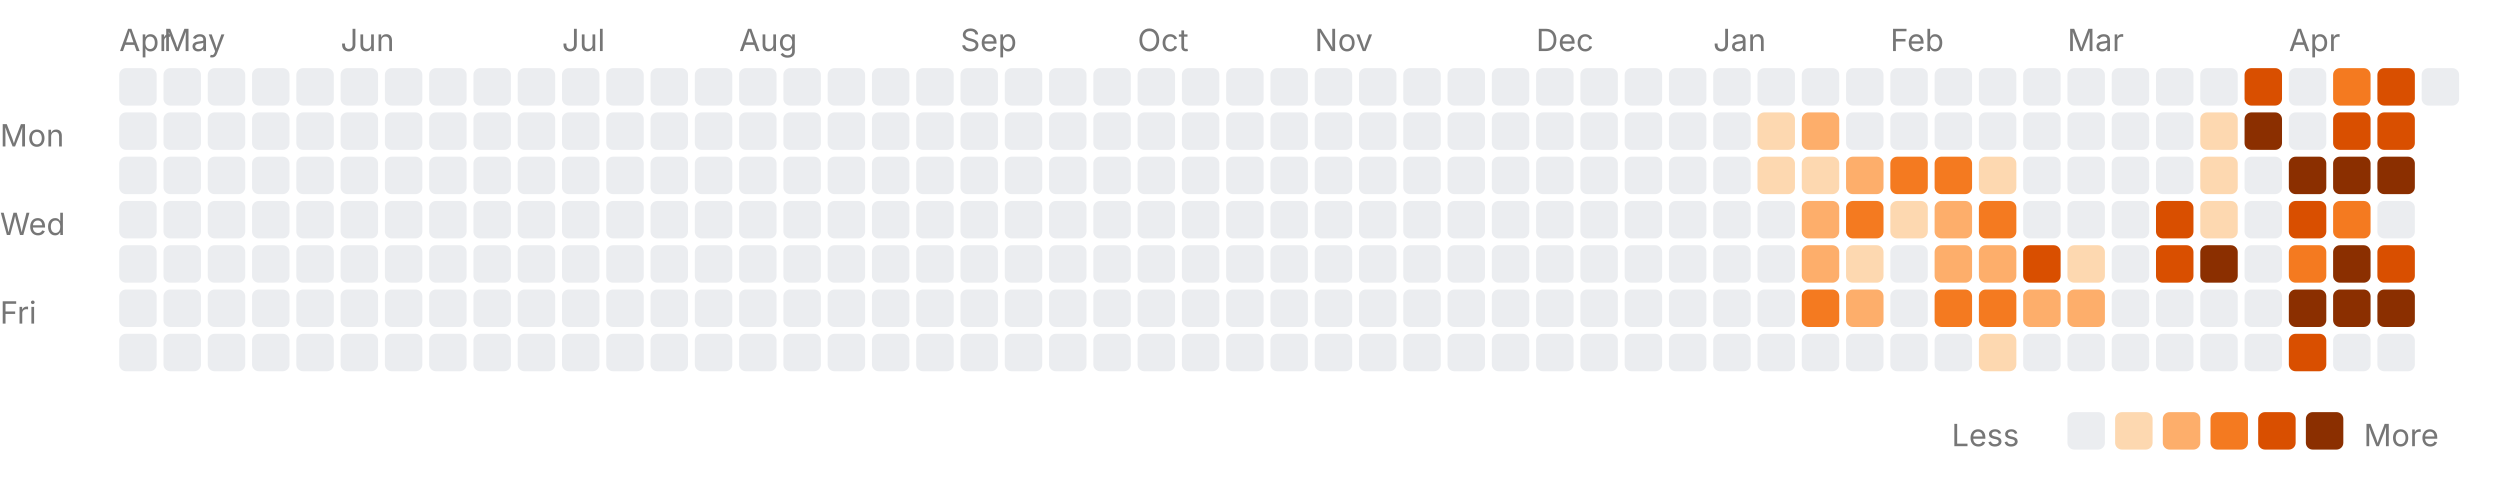
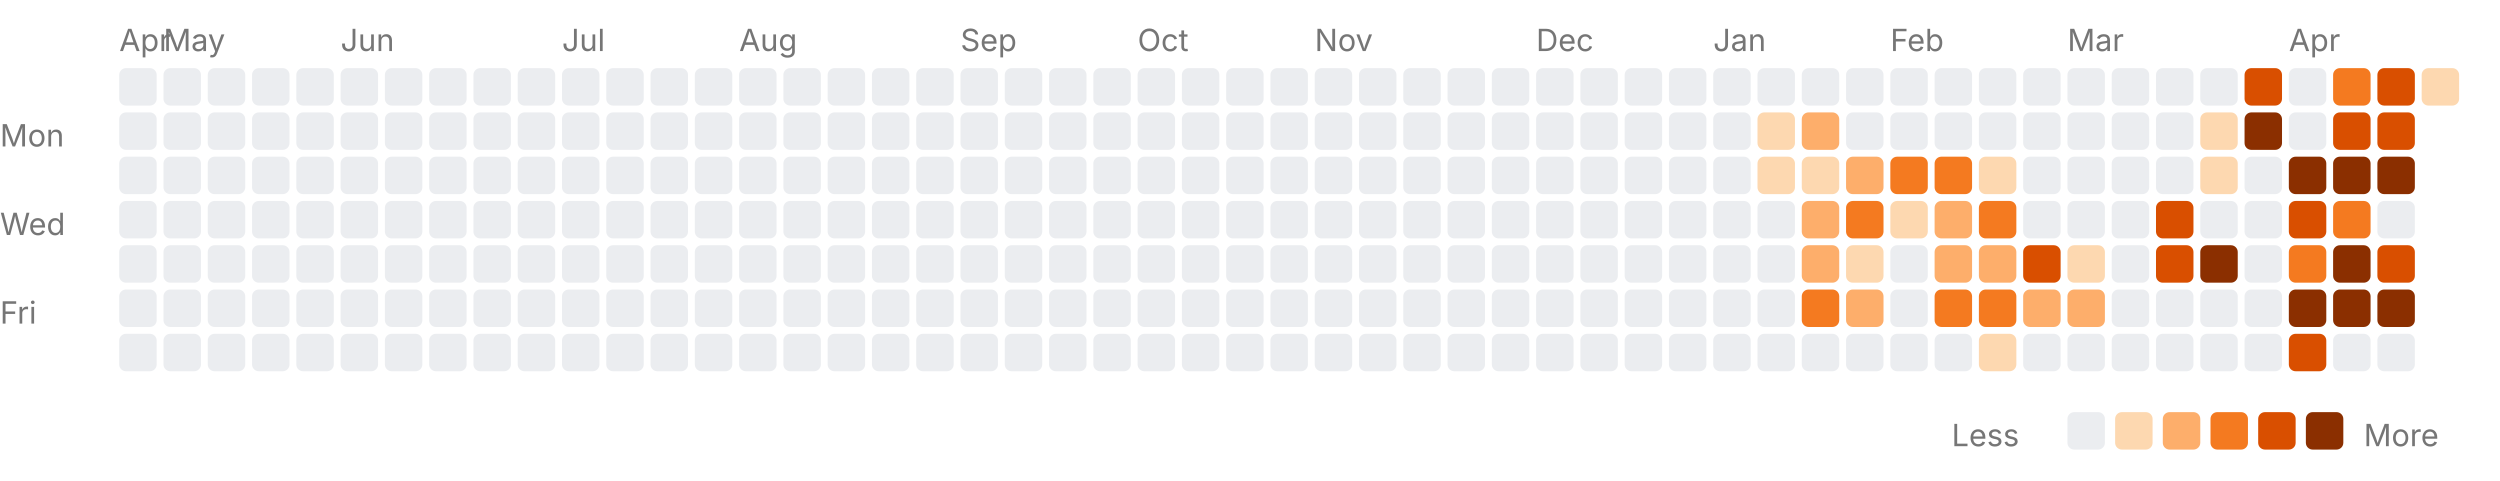
<svg xmlns="http://www.w3.org/2000/svg" width="734" height="141">
  <style>
  text { font-size: 9px; fill: #767676; font-family: -apple-system, BlinkMacSystemFont, sans-serif; }
</style>
  <text x="0" y="43">Mon</text>
  <text x="0" y="69">Wed</text>
  <text x="0" y="95">Fri</text>
  <text x="35" y="15">Apr</text>
  <rect x="35" y="20" width="11" height="11" rx="2" fill="#ebedf0" />
  <rect x="35" y="33" width="11" height="11" rx="2" fill="#ebedf0" />
  <rect x="35" y="46" width="11" height="11" rx="2" fill="#ebedf0" />
  <rect x="35" y="59" width="11" height="11" rx="2" fill="#ebedf0" />
  <rect x="35" y="72" width="11" height="11" rx="2" fill="#ebedf0" />
  <rect x="35" y="85" width="11" height="11" rx="2" fill="#ebedf0" />
  <rect x="35" y="98" width="11" height="11" rx="2" fill="#ebedf0" />
  <text x="48" y="15">May</text>
  <rect x="48" y="20" width="11" height="11" rx="2" fill="#ebedf0" />
  <rect x="48" y="33" width="11" height="11" rx="2" fill="#ebedf0" />
  <rect x="48" y="46" width="11" height="11" rx="2" fill="#ebedf0" />
  <rect x="48" y="59" width="11" height="11" rx="2" fill="#ebedf0" />
  <rect x="48" y="72" width="11" height="11" rx="2" fill="#ebedf0" />
  <rect x="48" y="85" width="11" height="11" rx="2" fill="#ebedf0" />
  <rect x="48" y="98" width="11" height="11" rx="2" fill="#ebedf0" />
  <rect x="61" y="20" width="11" height="11" rx="2" fill="#ebedf0" />
  <rect x="61" y="33" width="11" height="11" rx="2" fill="#ebedf0" />
  <rect x="61" y="46" width="11" height="11" rx="2" fill="#ebedf0" />
  <rect x="61" y="59" width="11" height="11" rx="2" fill="#ebedf0" />
  <rect x="61" y="72" width="11" height="11" rx="2" fill="#ebedf0" />
  <rect x="61" y="85" width="11" height="11" rx="2" fill="#ebedf0" />
  <rect x="61" y="98" width="11" height="11" rx="2" fill="#ebedf0" />
  <rect x="74" y="20" width="11" height="11" rx="2" fill="#ebedf0" />
  <rect x="74" y="33" width="11" height="11" rx="2" fill="#ebedf0" />
  <rect x="74" y="46" width="11" height="11" rx="2" fill="#ebedf0" />
  <rect x="74" y="59" width="11" height="11" rx="2" fill="#ebedf0" />
  <rect x="74" y="72" width="11" height="11" rx="2" fill="#ebedf0" />
  <rect x="74" y="85" width="11" height="11" rx="2" fill="#ebedf0" />
  <rect x="74" y="98" width="11" height="11" rx="2" fill="#ebedf0" />
  <rect x="87" y="20" width="11" height="11" rx="2" fill="#ebedf0" />
  <rect x="87" y="33" width="11" height="11" rx="2" fill="#ebedf0" />
  <rect x="87" y="46" width="11" height="11" rx="2" fill="#ebedf0" />
  <rect x="87" y="59" width="11" height="11" rx="2" fill="#ebedf0" />
  <rect x="87" y="72" width="11" height="11" rx="2" fill="#ebedf0" />
  <rect x="87" y="85" width="11" height="11" rx="2" fill="#ebedf0" />
  <rect x="87" y="98" width="11" height="11" rx="2" fill="#ebedf0" />
  <text x="100" y="15">Jun</text>
  <rect x="100" y="20" width="11" height="11" rx="2" fill="#ebedf0" />
  <rect x="100" y="33" width="11" height="11" rx="2" fill="#ebedf0" />
  <rect x="100" y="46" width="11" height="11" rx="2" fill="#ebedf0" />
  <rect x="100" y="59" width="11" height="11" rx="2" fill="#ebedf0" />
  <rect x="100" y="72" width="11" height="11" rx="2" fill="#ebedf0" />
  <rect x="100" y="85" width="11" height="11" rx="2" fill="#ebedf0" />
  <rect x="100" y="98" width="11" height="11" rx="2" fill="#ebedf0" />
  <rect x="113" y="20" width="11" height="11" rx="2" fill="#ebedf0" />
  <rect x="113" y="33" width="11" height="11" rx="2" fill="#ebedf0" />
  <rect x="113" y="46" width="11" height="11" rx="2" fill="#ebedf0" />
  <rect x="113" y="59" width="11" height="11" rx="2" fill="#ebedf0" />
  <rect x="113" y="72" width="11" height="11" rx="2" fill="#ebedf0" />
  <rect x="113" y="85" width="11" height="11" rx="2" fill="#ebedf0" />
  <rect x="113" y="98" width="11" height="11" rx="2" fill="#ebedf0" />
  <rect x="126" y="20" width="11" height="11" rx="2" fill="#ebedf0" />
  <rect x="126" y="33" width="11" height="11" rx="2" fill="#ebedf0" />
  <rect x="126" y="46" width="11" height="11" rx="2" fill="#ebedf0" />
  <rect x="126" y="59" width="11" height="11" rx="2" fill="#ebedf0" />
  <rect x="126" y="72" width="11" height="11" rx="2" fill="#ebedf0" />
  <rect x="126" y="85" width="11" height="11" rx="2" fill="#ebedf0" />
  <rect x="126" y="98" width="11" height="11" rx="2" fill="#ebedf0" />
  <rect x="139" y="20" width="11" height="11" rx="2" fill="#ebedf0" />
  <rect x="139" y="33" width="11" height="11" rx="2" fill="#ebedf0" />
  <rect x="139" y="46" width="11" height="11" rx="2" fill="#ebedf0" />
  <rect x="139" y="59" width="11" height="11" rx="2" fill="#ebedf0" />
  <rect x="139" y="72" width="11" height="11" rx="2" fill="#ebedf0" />
  <rect x="139" y="85" width="11" height="11" rx="2" fill="#ebedf0" />
  <rect x="139" y="98" width="11" height="11" rx="2" fill="#ebedf0" />
  <rect x="152" y="20" width="11" height="11" rx="2" fill="#ebedf0" />
  <rect x="152" y="33" width="11" height="11" rx="2" fill="#ebedf0" />
  <rect x="152" y="46" width="11" height="11" rx="2" fill="#ebedf0" />
  <rect x="152" y="59" width="11" height="11" rx="2" fill="#ebedf0" />
  <rect x="152" y="72" width="11" height="11" rx="2" fill="#ebedf0" />
  <rect x="152" y="85" width="11" height="11" rx="2" fill="#ebedf0" />
  <rect x="152" y="98" width="11" height="11" rx="2" fill="#ebedf0" />
  <text x="165" y="15">Jul</text>
  <rect x="165" y="20" width="11" height="11" rx="2" fill="#ebedf0" />
  <rect x="165" y="33" width="11" height="11" rx="2" fill="#ebedf0" />
  <rect x="165" y="46" width="11" height="11" rx="2" fill="#ebedf0" />
  <rect x="165" y="59" width="11" height="11" rx="2" fill="#ebedf0" />
  <rect x="165" y="72" width="11" height="11" rx="2" fill="#ebedf0" />
  <rect x="165" y="85" width="11" height="11" rx="2" fill="#ebedf0" />
  <rect x="165" y="98" width="11" height="11" rx="2" fill="#ebedf0" />
  <rect x="178" y="20" width="11" height="11" rx="2" fill="#ebedf0" />
  <rect x="178" y="33" width="11" height="11" rx="2" fill="#ebedf0" />
  <rect x="178" y="46" width="11" height="11" rx="2" fill="#ebedf0" />
  <rect x="178" y="59" width="11" height="11" rx="2" fill="#ebedf0" />
  <rect x="178" y="72" width="11" height="11" rx="2" fill="#ebedf0" />
  <rect x="178" y="85" width="11" height="11" rx="2" fill="#ebedf0" />
  <rect x="178" y="98" width="11" height="11" rx="2" fill="#ebedf0" />
  <rect x="191" y="20" width="11" height="11" rx="2" fill="#ebedf0" />
  <rect x="191" y="33" width="11" height="11" rx="2" fill="#ebedf0" />
  <rect x="191" y="46" width="11" height="11" rx="2" fill="#ebedf0" />
  <rect x="191" y="59" width="11" height="11" rx="2" fill="#ebedf0" />
  <rect x="191" y="72" width="11" height="11" rx="2" fill="#ebedf0" />
  <rect x="191" y="85" width="11" height="11" rx="2" fill="#ebedf0" />
  <rect x="191" y="98" width="11" height="11" rx="2" fill="#ebedf0" />
  <rect x="204" y="20" width="11" height="11" rx="2" fill="#ebedf0" />
  <rect x="204" y="33" width="11" height="11" rx="2" fill="#ebedf0" />
  <rect x="204" y="46" width="11" height="11" rx="2" fill="#ebedf0" />
  <rect x="204" y="59" width="11" height="11" rx="2" fill="#ebedf0" />
  <rect x="204" y="72" width="11" height="11" rx="2" fill="#ebedf0" />
  <rect x="204" y="85" width="11" height="11" rx="2" fill="#ebedf0" />
  <rect x="204" y="98" width="11" height="11" rx="2" fill="#ebedf0" />
  <text x="217" y="15">Aug</text>
  <rect x="217" y="20" width="11" height="11" rx="2" fill="#ebedf0" />
  <rect x="217" y="33" width="11" height="11" rx="2" fill="#ebedf0" />
  <rect x="217" y="46" width="11" height="11" rx="2" fill="#ebedf0" />
  <rect x="217" y="59" width="11" height="11" rx="2" fill="#ebedf0" />
  <rect x="217" y="72" width="11" height="11" rx="2" fill="#ebedf0" />
  <rect x="217" y="85" width="11" height="11" rx="2" fill="#ebedf0" />
  <rect x="217" y="98" width="11" height="11" rx="2" fill="#ebedf0" />
  <rect x="230" y="20" width="11" height="11" rx="2" fill="#ebedf0" />
  <rect x="230" y="33" width="11" height="11" rx="2" fill="#ebedf0" />
  <rect x="230" y="46" width="11" height="11" rx="2" fill="#ebedf0" />
  <rect x="230" y="59" width="11" height="11" rx="2" fill="#ebedf0" />
  <rect x="230" y="72" width="11" height="11" rx="2" fill="#ebedf0" />
  <rect x="230" y="85" width="11" height="11" rx="2" fill="#ebedf0" />
  <rect x="230" y="98" width="11" height="11" rx="2" fill="#ebedf0" />
  <rect x="243" y="20" width="11" height="11" rx="2" fill="#ebedf0" />
  <rect x="243" y="33" width="11" height="11" rx="2" fill="#ebedf0" />
  <rect x="243" y="46" width="11" height="11" rx="2" fill="#ebedf0" />
  <rect x="243" y="59" width="11" height="11" rx="2" fill="#ebedf0" />
  <rect x="243" y="72" width="11" height="11" rx="2" fill="#ebedf0" />
  <rect x="243" y="85" width="11" height="11" rx="2" fill="#ebedf0" />
  <rect x="243" y="98" width="11" height="11" rx="2" fill="#ebedf0" />
  <rect x="256" y="20" width="11" height="11" rx="2" fill="#ebedf0" />
  <rect x="256" y="33" width="11" height="11" rx="2" fill="#ebedf0" />
  <rect x="256" y="46" width="11" height="11" rx="2" fill="#ebedf0" />
  <rect x="256" y="59" width="11" height="11" rx="2" fill="#ebedf0" />
  <rect x="256" y="72" width="11" height="11" rx="2" fill="#ebedf0" />
  <rect x="256" y="85" width="11" height="11" rx="2" fill="#ebedf0" />
  <rect x="256" y="98" width="11" height="11" rx="2" fill="#ebedf0" />
  <rect x="269" y="20" width="11" height="11" rx="2" fill="#ebedf0" />
  <rect x="269" y="33" width="11" height="11" rx="2" fill="#ebedf0" />
  <rect x="269" y="46" width="11" height="11" rx="2" fill="#ebedf0" />
  <rect x="269" y="59" width="11" height="11" rx="2" fill="#ebedf0" />
  <rect x="269" y="72" width="11" height="11" rx="2" fill="#ebedf0" />
  <rect x="269" y="85" width="11" height="11" rx="2" fill="#ebedf0" />
  <rect x="269" y="98" width="11" height="11" rx="2" fill="#ebedf0" />
  <text x="282" y="15">Sep</text>
  <rect x="282" y="20" width="11" height="11" rx="2" fill="#ebedf0" />
  <rect x="282" y="33" width="11" height="11" rx="2" fill="#ebedf0" />
  <rect x="282" y="46" width="11" height="11" rx="2" fill="#ebedf0" />
  <rect x="282" y="59" width="11" height="11" rx="2" fill="#ebedf0" />
  <rect x="282" y="72" width="11" height="11" rx="2" fill="#ebedf0" />
  <rect x="282" y="85" width="11" height="11" rx="2" fill="#ebedf0" />
  <rect x="282" y="98" width="11" height="11" rx="2" fill="#ebedf0" />
  <rect x="295" y="20" width="11" height="11" rx="2" fill="#ebedf0" />
  <rect x="295" y="33" width="11" height="11" rx="2" fill="#ebedf0" />
  <rect x="295" y="46" width="11" height="11" rx="2" fill="#ebedf0" />
  <rect x="295" y="59" width="11" height="11" rx="2" fill="#ebedf0" />
  <rect x="295" y="72" width="11" height="11" rx="2" fill="#ebedf0" />
  <rect x="295" y="85" width="11" height="11" rx="2" fill="#ebedf0" />
  <rect x="295" y="98" width="11" height="11" rx="2" fill="#ebedf0" />
  <rect x="308" y="20" width="11" height="11" rx="2" fill="#ebedf0" />
  <rect x="308" y="33" width="11" height="11" rx="2" fill="#ebedf0" />
  <rect x="308" y="46" width="11" height="11" rx="2" fill="#ebedf0" />
  <rect x="308" y="59" width="11" height="11" rx="2" fill="#ebedf0" />
  <rect x="308" y="72" width="11" height="11" rx="2" fill="#ebedf0" />
  <rect x="308" y="85" width="11" height="11" rx="2" fill="#ebedf0" />
  <rect x="308" y="98" width="11" height="11" rx="2" fill="#ebedf0" />
  <rect x="321" y="20" width="11" height="11" rx="2" fill="#ebedf0" />
  <rect x="321" y="33" width="11" height="11" rx="2" fill="#ebedf0" />
  <rect x="321" y="46" width="11" height="11" rx="2" fill="#ebedf0" />
  <rect x="321" y="59" width="11" height="11" rx="2" fill="#ebedf0" />
  <rect x="321" y="72" width="11" height="11" rx="2" fill="#ebedf0" />
  <rect x="321" y="85" width="11" height="11" rx="2" fill="#ebedf0" />
  <rect x="321" y="98" width="11" height="11" rx="2" fill="#ebedf0" />
  <text x="334" y="15">Oct</text>
  <rect x="334" y="20" width="11" height="11" rx="2" fill="#ebedf0" />
  <rect x="334" y="33" width="11" height="11" rx="2" fill="#ebedf0" />
  <rect x="334" y="46" width="11" height="11" rx="2" fill="#ebedf0" />
  <rect x="334" y="59" width="11" height="11" rx="2" fill="#ebedf0" />
  <rect x="334" y="72" width="11" height="11" rx="2" fill="#ebedf0" />
  <rect x="334" y="85" width="11" height="11" rx="2" fill="#ebedf0" />
  <rect x="334" y="98" width="11" height="11" rx="2" fill="#ebedf0" />
  <rect x="347" y="20" width="11" height="11" rx="2" fill="#ebedf0" />
  <rect x="347" y="33" width="11" height="11" rx="2" fill="#ebedf0" />
  <rect x="347" y="46" width="11" height="11" rx="2" fill="#ebedf0" />
  <rect x="347" y="59" width="11" height="11" rx="2" fill="#ebedf0" />
  <rect x="347" y="72" width="11" height="11" rx="2" fill="#ebedf0" />
  <rect x="347" y="85" width="11" height="11" rx="2" fill="#ebedf0" />
  <rect x="347" y="98" width="11" height="11" rx="2" fill="#ebedf0" />
  <rect x="360" y="20" width="11" height="11" rx="2" fill="#ebedf0" />
  <rect x="360" y="33" width="11" height="11" rx="2" fill="#ebedf0" />
  <rect x="360" y="46" width="11" height="11" rx="2" fill="#ebedf0" />
  <rect x="360" y="59" width="11" height="11" rx="2" fill="#ebedf0" />
  <rect x="360" y="72" width="11" height="11" rx="2" fill="#ebedf0" />
  <rect x="360" y="85" width="11" height="11" rx="2" fill="#ebedf0" />
  <rect x="360" y="98" width="11" height="11" rx="2" fill="#ebedf0" />
  <rect x="373" y="20" width="11" height="11" rx="2" fill="#ebedf0" />
  <rect x="373" y="33" width="11" height="11" rx="2" fill="#ebedf0" />
  <rect x="373" y="46" width="11" height="11" rx="2" fill="#ebedf0" />
  <rect x="373" y="59" width="11" height="11" rx="2" fill="#ebedf0" />
  <rect x="373" y="72" width="11" height="11" rx="2" fill="#ebedf0" />
  <rect x="373" y="85" width="11" height="11" rx="2" fill="#ebedf0" />
  <rect x="373" y="98" width="11" height="11" rx="2" fill="#ebedf0" />
  <text x="386" y="15">Nov</text>
  <rect x="386" y="20" width="11" height="11" rx="2" fill="#ebedf0" />
  <rect x="386" y="33" width="11" height="11" rx="2" fill="#ebedf0" />
  <rect x="386" y="46" width="11" height="11" rx="2" fill="#ebedf0" />
  <rect x="386" y="59" width="11" height="11" rx="2" fill="#ebedf0" />
  <rect x="386" y="72" width="11" height="11" rx="2" fill="#ebedf0" />
  <rect x="386" y="85" width="11" height="11" rx="2" fill="#ebedf0" />
  <rect x="386" y="98" width="11" height="11" rx="2" fill="#ebedf0" />
  <rect x="399" y="20" width="11" height="11" rx="2" fill="#ebedf0" />
  <rect x="399" y="33" width="11" height="11" rx="2" fill="#ebedf0" />
  <rect x="399" y="46" width="11" height="11" rx="2" fill="#ebedf0" />
  <rect x="399" y="59" width="11" height="11" rx="2" fill="#ebedf0" />
  <rect x="399" y="72" width="11" height="11" rx="2" fill="#ebedf0" />
  <rect x="399" y="85" width="11" height="11" rx="2" fill="#ebedf0" />
  <rect x="399" y="98" width="11" height="11" rx="2" fill="#ebedf0" />
  <rect x="412" y="20" width="11" height="11" rx="2" fill="#ebedf0" />
  <rect x="412" y="33" width="11" height="11" rx="2" fill="#ebedf0" />
  <rect x="412" y="46" width="11" height="11" rx="2" fill="#ebedf0" />
  <rect x="412" y="59" width="11" height="11" rx="2" fill="#ebedf0" />
  <rect x="412" y="72" width="11" height="11" rx="2" fill="#ebedf0" />
  <rect x="412" y="85" width="11" height="11" rx="2" fill="#ebedf0" />
  <rect x="412" y="98" width="11" height="11" rx="2" fill="#ebedf0" />
  <rect x="425" y="20" width="11" height="11" rx="2" fill="#ebedf0" />
  <rect x="425" y="33" width="11" height="11" rx="2" fill="#ebedf0" />
  <rect x="425" y="46" width="11" height="11" rx="2" fill="#ebedf0" />
  <rect x="425" y="59" width="11" height="11" rx="2" fill="#ebedf0" />
  <rect x="425" y="72" width="11" height="11" rx="2" fill="#ebedf0" />
  <rect x="425" y="85" width="11" height="11" rx="2" fill="#ebedf0" />
  <rect x="425" y="98" width="11" height="11" rx="2" fill="#ebedf0" />
  <rect x="438" y="20" width="11" height="11" rx="2" fill="#ebedf0" />
  <rect x="438" y="33" width="11" height="11" rx="2" fill="#ebedf0" />
  <rect x="438" y="46" width="11" height="11" rx="2" fill="#ebedf0" />
  <rect x="438" y="59" width="11" height="11" rx="2" fill="#ebedf0" />
  <rect x="438" y="72" width="11" height="11" rx="2" fill="#ebedf0" />
  <rect x="438" y="85" width="11" height="11" rx="2" fill="#ebedf0" />
  <rect x="438" y="98" width="11" height="11" rx="2" fill="#ebedf0" />
  <text x="451" y="15">Dec</text>
  <rect x="451" y="20" width="11" height="11" rx="2" fill="#ebedf0" />
  <rect x="451" y="33" width="11" height="11" rx="2" fill="#ebedf0" />
  <rect x="451" y="46" width="11" height="11" rx="2" fill="#ebedf0" />
  <rect x="451" y="59" width="11" height="11" rx="2" fill="#ebedf0" />
  <rect x="451" y="72" width="11" height="11" rx="2" fill="#ebedf0" />
  <rect x="451" y="85" width="11" height="11" rx="2" fill="#ebedf0" />
  <rect x="451" y="98" width="11" height="11" rx="2" fill="#ebedf0" />
  <rect x="464" y="20" width="11" height="11" rx="2" fill="#ebedf0" />
  <rect x="464" y="33" width="11" height="11" rx="2" fill="#ebedf0" />
  <rect x="464" y="46" width="11" height="11" rx="2" fill="#ebedf0" />
  <rect x="464" y="59" width="11" height="11" rx="2" fill="#ebedf0" />
  <rect x="464" y="72" width="11" height="11" rx="2" fill="#ebedf0" />
  <rect x="464" y="85" width="11" height="11" rx="2" fill="#ebedf0" />
  <rect x="464" y="98" width="11" height="11" rx="2" fill="#ebedf0" />
  <rect x="477" y="20" width="11" height="11" rx="2" fill="#ebedf0" />
  <rect x="477" y="33" width="11" height="11" rx="2" fill="#ebedf0" />
  <rect x="477" y="46" width="11" height="11" rx="2" fill="#ebedf0" />
  <rect x="477" y="59" width="11" height="11" rx="2" fill="#ebedf0" />
  <rect x="477" y="72" width="11" height="11" rx="2" fill="#ebedf0" />
  <rect x="477" y="85" width="11" height="11" rx="2" fill="#ebedf0" />
  <rect x="477" y="98" width="11" height="11" rx="2" fill="#ebedf0" />
  <rect x="490" y="20" width="11" height="11" rx="2" fill="#ebedf0" />
  <rect x="490" y="33" width="11" height="11" rx="2" fill="#ebedf0" />
  <rect x="490" y="46" width="11" height="11" rx="2" fill="#ebedf0" />
  <rect x="490" y="59" width="11" height="11" rx="2" fill="#ebedf0" />
  <rect x="490" y="72" width="11" height="11" rx="2" fill="#ebedf0" />
  <rect x="490" y="85" width="11" height="11" rx="2" fill="#ebedf0" />
  <rect x="490" y="98" width="11" height="11" rx="2" fill="#ebedf0" />
  <text x="503" y="15">Jan</text>
  <rect x="503" y="20" width="11" height="11" rx="2" fill="#ebedf0" />
  <rect x="503" y="33" width="11" height="11" rx="2" fill="#ebedf0" />
  <rect x="503" y="46" width="11" height="11" rx="2" fill="#ebedf0" />
  <rect x="503" y="59" width="11" height="11" rx="2" fill="#ebedf0" />
  <rect x="503" y="72" width="11" height="11" rx="2" fill="#ebedf0" />
  <rect x="503" y="85" width="11" height="11" rx="2" fill="#ebedf0" />
  <rect x="503" y="98" width="11" height="11" rx="2" fill="#ebedf0" />
  <rect x="516" y="20" width="11" height="11" rx="2" fill="#ebedf0" />
  <rect x="516" y="33" width="11" height="11" rx="2" fill="#fdd8b0" />
  <rect x="516" y="46" width="11" height="11" rx="2" fill="#fdd8b0" />
  <rect x="516" y="59" width="11" height="11" rx="2" fill="#ebedf0" />
  <rect x="516" y="72" width="11" height="11" rx="2" fill="#ebedf0" />
  <rect x="516" y="85" width="11" height="11" rx="2" fill="#ebedf0" />
  <rect x="516" y="98" width="11" height="11" rx="2" fill="#ebedf0" />
  <rect x="529" y="20" width="11" height="11" rx="2" fill="#ebedf0" />
  <rect x="529" y="33" width="11" height="11" rx="2" fill="#fdae6b" />
  <rect x="529" y="46" width="11" height="11" rx="2" fill="#fdd8b0" />
  <rect x="529" y="59" width="11" height="11" rx="2" fill="#fdae6b" />
  <rect x="529" y="72" width="11" height="11" rx="2" fill="#fdae6b" />
  <rect x="529" y="85" width="11" height="11" rx="2" fill="#f47a20" />
  <rect x="529" y="98" width="11" height="11" rx="2" fill="#ebedf0" />
  <rect x="542" y="20" width="11" height="11" rx="2" fill="#ebedf0" />
  <rect x="542" y="33" width="11" height="11" rx="2" fill="#ebedf0" />
  <rect x="542" y="46" width="11" height="11" rx="2" fill="#fdae6b" />
  <rect x="542" y="59" width="11" height="11" rx="2" fill="#f47a20" />
  <rect x="542" y="72" width="11" height="11" rx="2" fill="#fdd8b0" />
  <rect x="542" y="85" width="11" height="11" rx="2" fill="#fdae6b" />
  <rect x="542" y="98" width="11" height="11" rx="2" fill="#ebedf0" />
  <text x="555" y="15">Feb</text>
  <rect x="555" y="20" width="11" height="11" rx="2" fill="#ebedf0" />
  <rect x="555" y="33" width="11" height="11" rx="2" fill="#ebedf0" />
  <rect x="555" y="46" width="11" height="11" rx="2" fill="#f47a20" />
  <rect x="555" y="59" width="11" height="11" rx="2" fill="#fdd8b0" />
  <rect x="555" y="72" width="11" height="11" rx="2" fill="#ebedf0" />
  <rect x="555" y="85" width="11" height="11" rx="2" fill="#ebedf0" />
  <rect x="555" y="98" width="11" height="11" rx="2" fill="#ebedf0" />
  <rect x="568" y="20" width="11" height="11" rx="2" fill="#ebedf0" />
  <rect x="568" y="33" width="11" height="11" rx="2" fill="#ebedf0" />
  <rect x="568" y="46" width="11" height="11" rx="2" fill="#f47a20" />
  <rect x="568" y="59" width="11" height="11" rx="2" fill="#fdae6b" />
  <rect x="568" y="72" width="11" height="11" rx="2" fill="#fdae6b" />
  <rect x="568" y="85" width="11" height="11" rx="2" fill="#f47a20" />
  <rect x="568" y="98" width="11" height="11" rx="2" fill="#ebedf0" />
  <rect x="581" y="20" width="11" height="11" rx="2" fill="#ebedf0" />
  <rect x="581" y="33" width="11" height="11" rx="2" fill="#ebedf0" />
  <rect x="581" y="46" width="11" height="11" rx="2" fill="#fdd8b0" />
  <rect x="581" y="59" width="11" height="11" rx="2" fill="#f47a20" />
  <rect x="581" y="72" width="11" height="11" rx="2" fill="#fdae6b" />
  <rect x="581" y="85" width="11" height="11" rx="2" fill="#f47a20" />
  <rect x="581" y="98" width="11" height="11" rx="2" fill="#fdd8b0" />
  <rect x="594" y="20" width="11" height="11" rx="2" fill="#ebedf0" />
  <rect x="594" y="33" width="11" height="11" rx="2" fill="#ebedf0" />
  <rect x="594" y="46" width="11" height="11" rx="2" fill="#ebedf0" />
  <rect x="594" y="59" width="11" height="11" rx="2" fill="#ebedf0" />
  <rect x="594" y="72" width="11" height="11" rx="2" fill="#d94f00" />
  <rect x="594" y="85" width="11" height="11" rx="2" fill="#fdae6b" />
  <rect x="594" y="98" width="11" height="11" rx="2" fill="#ebedf0" />
  <text x="607" y="15">Mar</text>
  <rect x="607" y="20" width="11" height="11" rx="2" fill="#ebedf0" />
  <rect x="607" y="33" width="11" height="11" rx="2" fill="#ebedf0" />
  <rect x="607" y="46" width="11" height="11" rx="2" fill="#ebedf0" />
  <rect x="607" y="59" width="11" height="11" rx="2" fill="#ebedf0" />
  <rect x="607" y="72" width="11" height="11" rx="2" fill="#fdd8b0" />
  <rect x="607" y="85" width="11" height="11" rx="2" fill="#fdae6b" />
  <rect x="607" y="98" width="11" height="11" rx="2" fill="#ebedf0" />
  <rect x="620" y="20" width="11" height="11" rx="2" fill="#ebedf0" />
  <rect x="620" y="33" width="11" height="11" rx="2" fill="#ebedf0" />
  <rect x="620" y="46" width="11" height="11" rx="2" fill="#ebedf0" />
  <rect x="620" y="59" width="11" height="11" rx="2" fill="#ebedf0" />
  <rect x="620" y="72" width="11" height="11" rx="2" fill="#ebedf0" />
  <rect x="620" y="85" width="11" height="11" rx="2" fill="#ebedf0" />
  <rect x="620" y="98" width="11" height="11" rx="2" fill="#ebedf0" />
  <rect x="633" y="20" width="11" height="11" rx="2" fill="#ebedf0" />
  <rect x="633" y="33" width="11" height="11" rx="2" fill="#ebedf0" />
  <rect x="633" y="46" width="11" height="11" rx="2" fill="#ebedf0" />
  <rect x="633" y="59" width="11" height="11" rx="2" fill="#d94f00" />
  <rect x="633" y="72" width="11" height="11" rx="2" fill="#d94f00" />
  <rect x="633" y="85" width="11" height="11" rx="2" fill="#ebedf0" />
  <rect x="633" y="98" width="11" height="11" rx="2" fill="#ebedf0" />
  <rect x="646" y="20" width="11" height="11" rx="2" fill="#ebedf0" />
  <rect x="646" y="33" width="11" height="11" rx="2" fill="#fdd8b0" />
  <rect x="646" y="46" width="11" height="11" rx="2" fill="#fdd8b0" />
-   <rect x="646" y="59" width="11" height="11" rx="2" fill="#fdd8b0" />
+   <rect x="646" y="59" width="11" height="11" rx="2" fill="#ebedf0" />
  <rect x="646" y="72" width="11" height="11" rx="2" fill="#8b2f00" />
  <rect x="646" y="85" width="11" height="11" rx="2" fill="#ebedf0" />
  <rect x="646" y="98" width="11" height="11" rx="2" fill="#ebedf0" />
  <rect x="659" y="20" width="11" height="11" rx="2" fill="#d94f00" />
  <rect x="659" y="33" width="11" height="11" rx="2" fill="#8b2f00" />
  <rect x="659" y="46" width="11" height="11" rx="2" fill="#ebedf0" />
  <rect x="659" y="59" width="11" height="11" rx="2" fill="#ebedf0" />
  <rect x="659" y="72" width="11" height="11" rx="2" fill="#ebedf0" />
  <rect x="659" y="85" width="11" height="11" rx="2" fill="#ebedf0" />
  <rect x="659" y="98" width="11" height="11" rx="2" fill="#ebedf0" />
  <text x="672" y="15">Apr</text>
  <rect x="672" y="20" width="11" height="11" rx="2" fill="#ebedf0" />
  <rect x="672" y="33" width="11" height="11" rx="2" fill="#ebedf0" />
  <rect x="672" y="46" width="11" height="11" rx="2" fill="#8b2f00" />
  <rect x="672" y="59" width="11" height="11" rx="2" fill="#d94f00" />
  <rect x="672" y="72" width="11" height="11" rx="2" fill="#f47a20" />
  <rect x="672" y="85" width="11" height="11" rx="2" fill="#8b2f00" />
  <rect x="672" y="98" width="11" height="11" rx="2" fill="#d94f00" />
  <rect x="685" y="20" width="11" height="11" rx="2" fill="#f47a20" />
  <rect x="685" y="33" width="11" height="11" rx="2" fill="#d94f00" />
  <rect x="685" y="46" width="11" height="11" rx="2" fill="#8b2f00" />
  <rect x="685" y="59" width="11" height="11" rx="2" fill="#f47a20" />
  <rect x="685" y="72" width="11" height="11" rx="2" fill="#8b2f00" />
  <rect x="685" y="85" width="11" height="11" rx="2" fill="#8b2f00" />
  <rect x="685" y="98" width="11" height="11" rx="2" fill="#ebedf0" />
  <rect x="698" y="20" width="11" height="11" rx="2" fill="#d94f00" />
  <rect x="698" y="33" width="11" height="11" rx="2" fill="#d94f00" />
  <rect x="698" y="46" width="11" height="11" rx="2" fill="#8b2f00" />
  <rect x="698" y="59" width="11" height="11" rx="2" fill="#ebedf0" />
  <rect x="698" y="72" width="11" height="11" rx="2" fill="#d94f00" />
  <rect x="698" y="85" width="11" height="11" rx="2" fill="#8b2f00" />
  <rect x="698" y="98" width="11" height="11" rx="2" fill="#ebedf0" />
-   <rect x="711" y="20" width="11" height="11" rx="2" fill="#ebedf0" />
+   <rect x="711" y="20" width="11" height="11" rx="2" fill="#fdd8b0" />
  <text x="573" y="131">Less</text>
  <rect x="607" y="121" width="11" height="11" rx="2" fill="#ebedf0" />
  <rect x="621" y="121" width="11" height="11" rx="2" fill="#fdd8b0" />
  <rect x="635" y="121" width="11" height="11" rx="2" fill="#fdae6b" />
  <rect x="649" y="121" width="11" height="11" rx="2" fill="#f47a20" />
  <rect x="663" y="121" width="11" height="11" rx="2" fill="#d94f00" />
  <rect x="677" y="121" width="11" height="11" rx="2" fill="#8b2f00" />
  <text x="694" y="131">More</text>
</svg>
